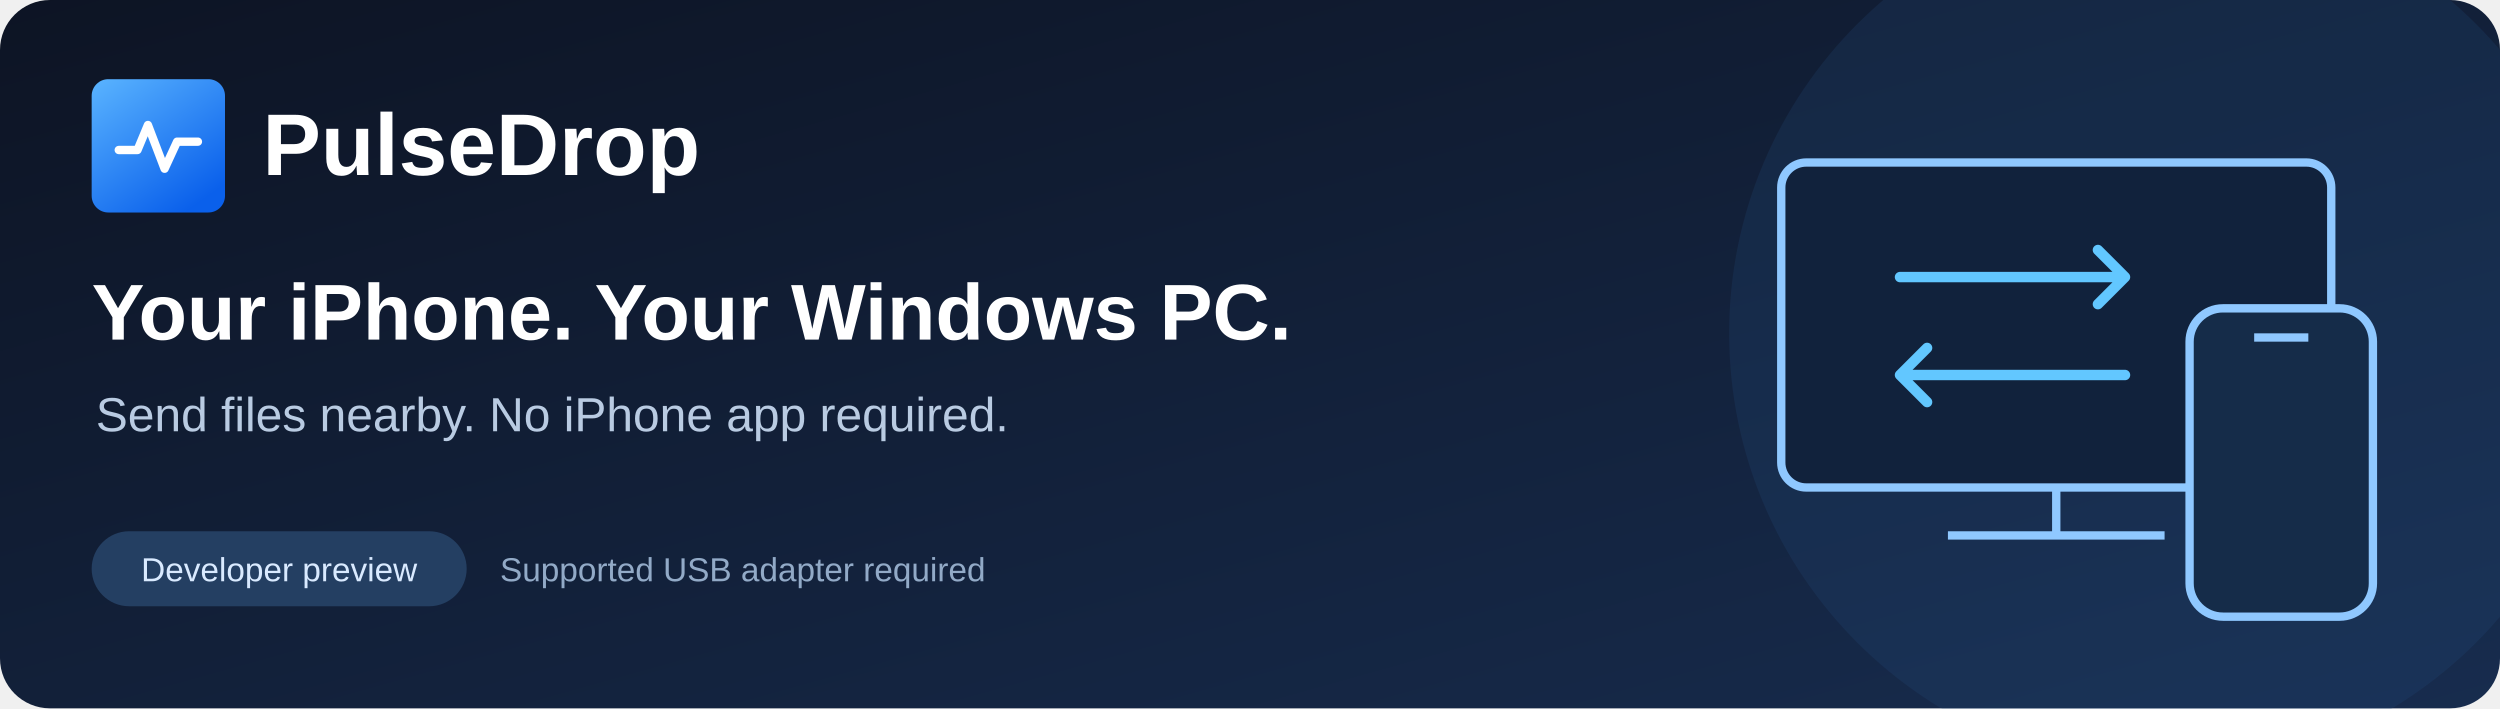
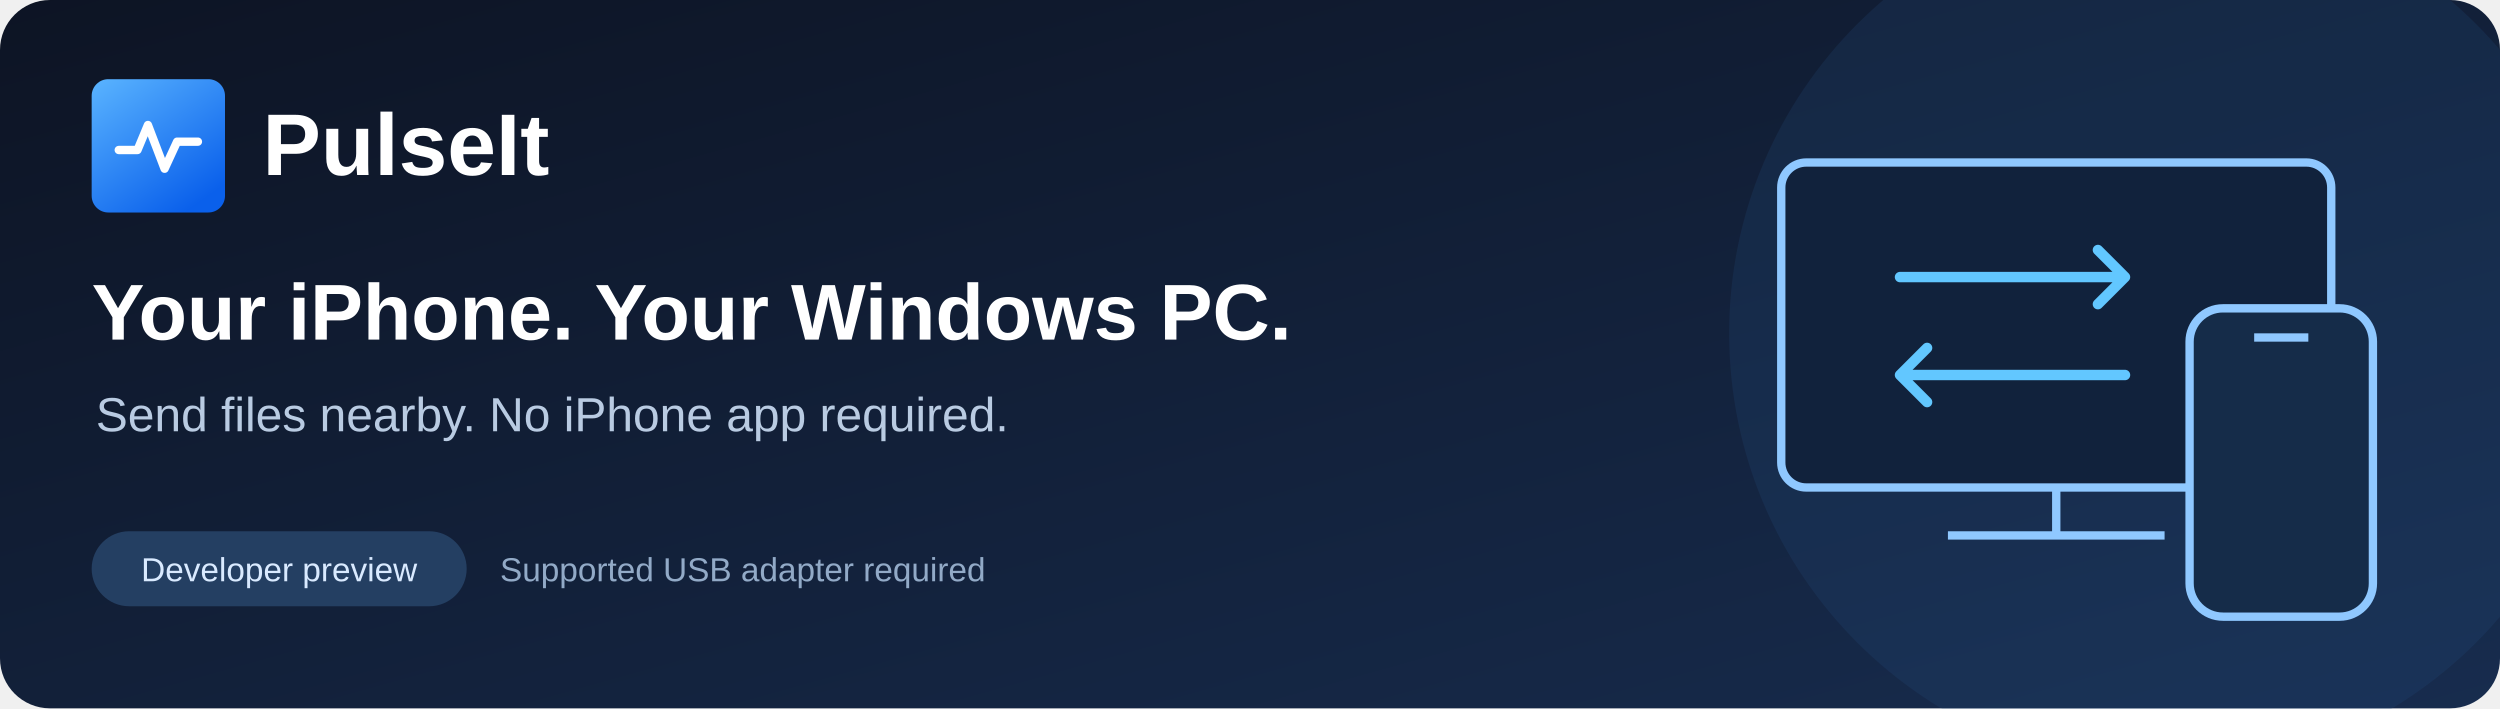
<svg xmlns="http://www.w3.org/2000/svg" width="1200" height="340" viewBox="0 0 1200 340" role="img" aria-labelledby="title desc">
  <defs>
    <linearGradient id="bg" x2="1" y2="1">
      <stop stop-color="#0d1424" />
      <stop offset="1" stop-color="#172c4e" />
    </linearGradient>
    <linearGradient id="blue" x2=".7" y2="1">
      <stop stop-color="#5ab4ff" />
      <stop offset="1" stop-color="#0a60eb" />
    </linearGradient>
  </defs>
  <rect width="1200" height="340" rx="24" fill="url(#bg)" />
  <circle cx="1040" cy="160" r="210" fill="#244f83" opacity=".2" />
  <g transform="translate(44 38) scale(.25)">
    <rect width="256" height="256" rx="32" fill="url(#blue)" />
    <path d="M52 136H88L108 88L140 172L164 120H204" fill="none" stroke="white" stroke-width="16" stroke-linejoin="round" stroke-linecap="round" />
  </g>
  <g font-family="Segoe UI,Arial,sans-serif">
-     <text x="126" y="84" font-size="42" font-weight="700" fill="white">PulseDrop</text>
+     <text x="126" y="84" font-size="42" font-weight="700" fill="white">PulseIt</text>
    <text x="44" y="163" font-size="38" font-weight="600" fill="white">Your iPhone. Your Windows PC.</text>
    <text x="46" y="207" font-size="23" fill="#b9cbe2">Send files nearby. No iPhone app required.</text>
    <rect x="44" y="255" width="180" height="36" rx="18" fill="#243f62" />
    <text x="134" y="279" text-anchor="middle" font-size="16" fill="#d9eaff">Developer preview</text>
    <text x="240" y="279" font-size="16" fill="#92aac7">Supported USB adapter required</text>
  </g>
  <g fill="none" stroke="#8fc8ff" stroke-width="4" stroke-linejoin="round">
    <rect x="855" y="78" width="264" height="156" rx="12" fill="#11223c" />
    <path d="M987 234v23m-52 0h104" />
    <rect x="1051" y="148" width="88" height="148" rx="16" fill="#152c49" />
    <path d="M1082 162h26" />
  </g>
  <g stroke="#62c7ff" stroke-width="5" stroke-linecap="round" stroke-linejoin="round" fill="none">
    <path d="M912 133h108l-13-13m13 13-13 13M1020 180H912l13-13m-13 13 13 13" />
  </g>
</svg>
